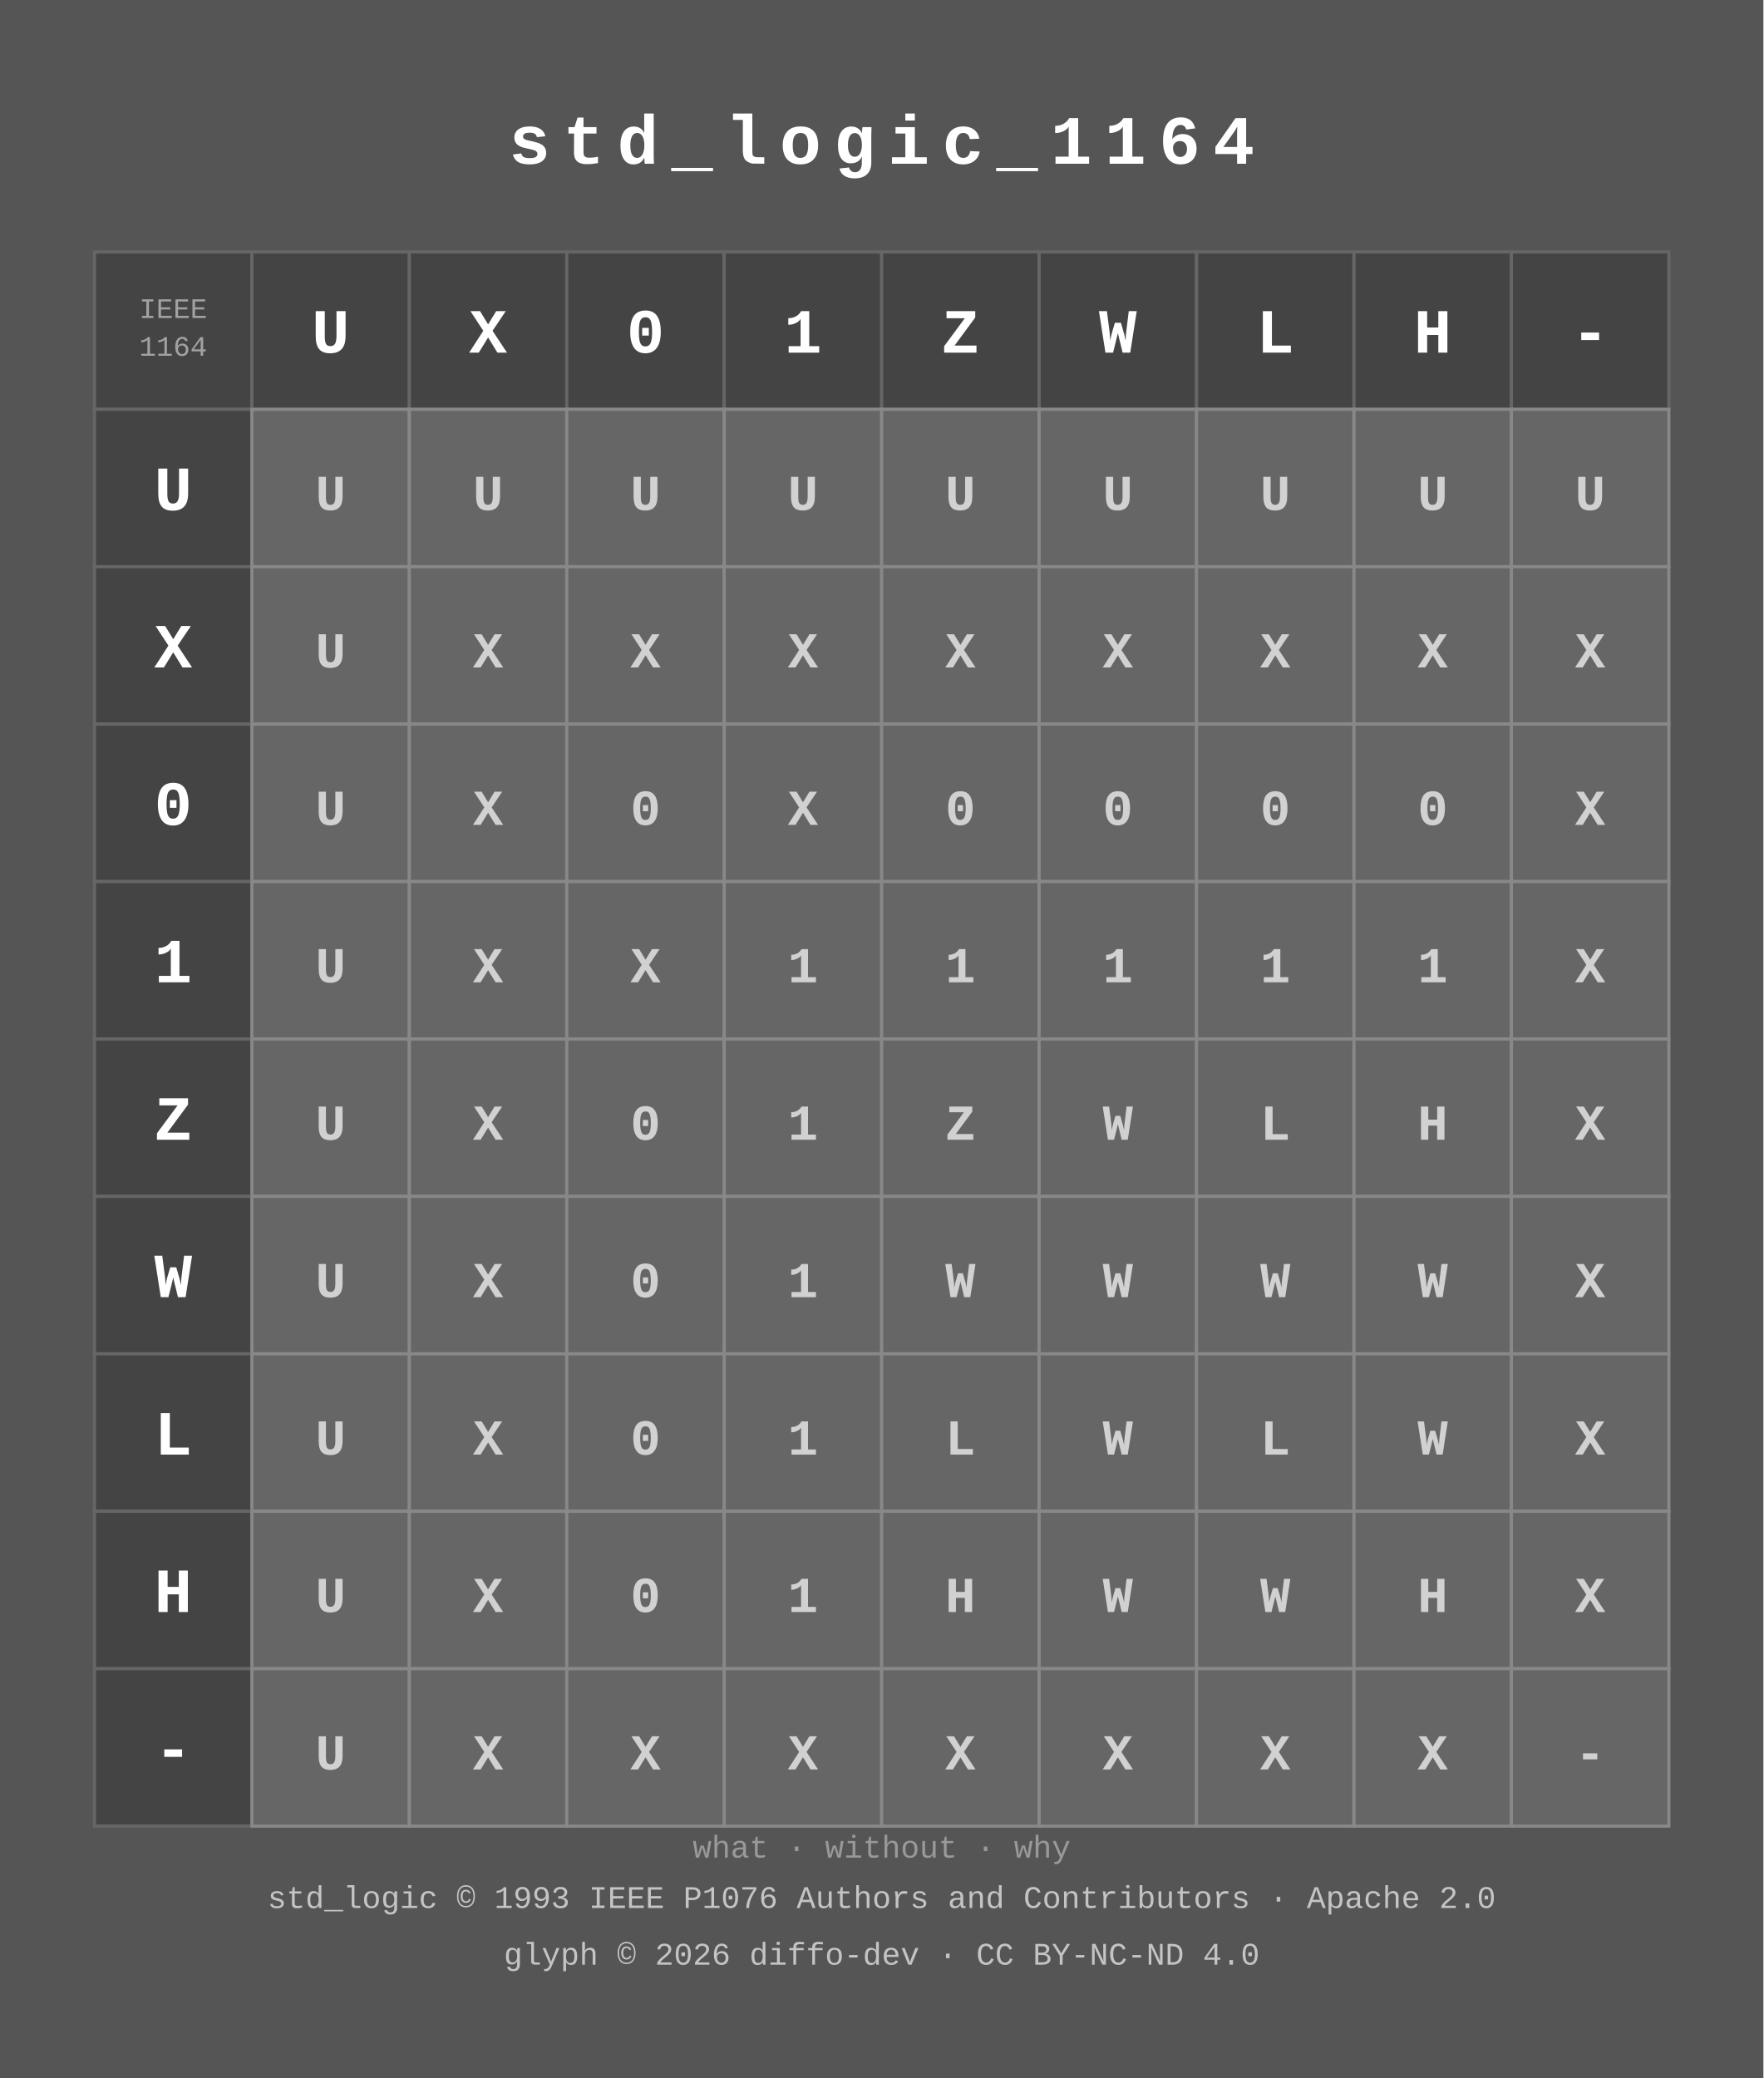
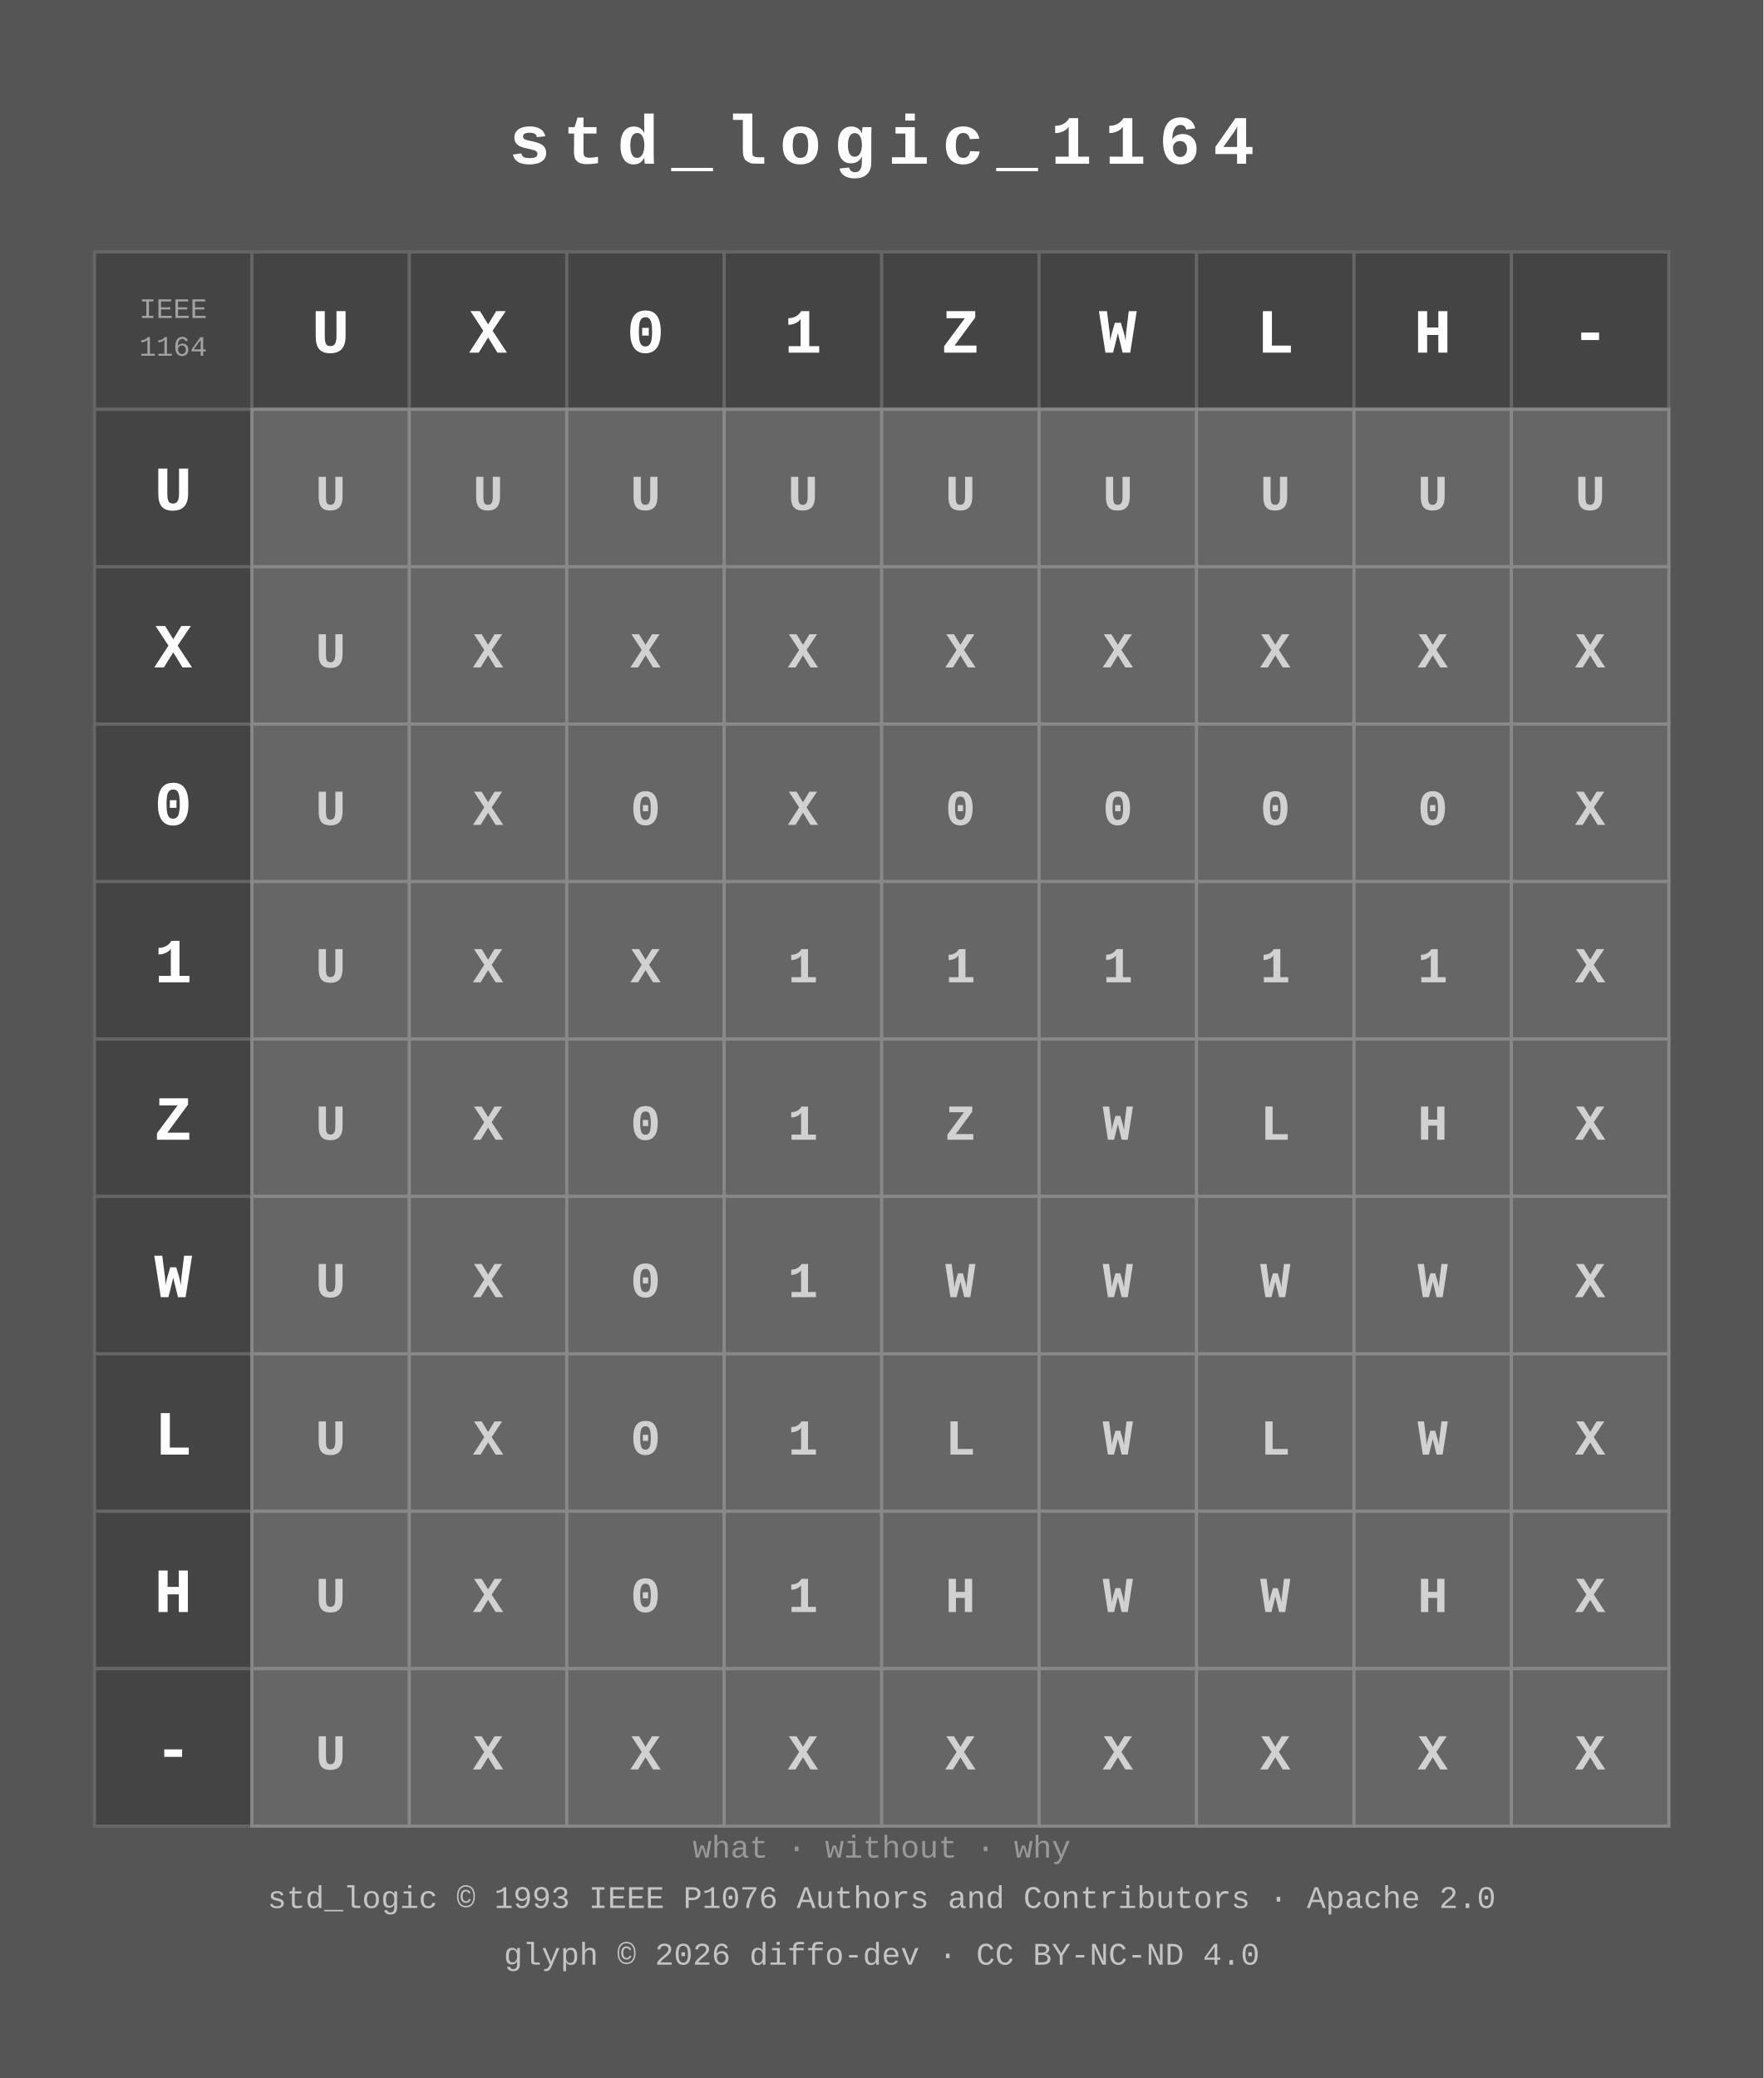
<svg xmlns="http://www.w3.org/2000/svg" viewBox="0 0 560 660" width="560" height="660">
  <defs>
  </defs>
  <rect width="560" height="660" fill="#555555" />
  <text x="280" y="52" text-anchor="middle" font-family="Courier New, monospace" font-size="22" font-weight="bold" fill="#ffffff" letter-spacing="4">std_logic_1164</text>
  <rect x="30" y="80" width="50" height="50" fill="#444444" stroke="#666666" stroke-width="1" />
  <text x="55" y="101" text-anchor="middle" font-family="Courier New, monospace" font-size="9" fill="#ffffff" opacity="0.5">IEEE</text>
  <text x="55" y="113" text-anchor="middle" font-family="Courier New, monospace" font-size="9" fill="#ffffff" opacity="0.5">1164</text>
  <rect x="80" y="80" width="50" height="50" fill="#444444" stroke="#666666" stroke-width="1" />
  <text x="105" y="112" text-anchor="middle" font-family="Courier New, monospace" font-size="20" font-weight="bold" fill="#ffffff">U</text>
  <rect x="130" y="80" width="50" height="50" fill="#444444" stroke="#666666" stroke-width="1" />
  <text x="155" y="112" text-anchor="middle" font-family="Courier New, monospace" font-size="20" font-weight="bold" fill="#ffffff">X</text>
  <rect x="180" y="80" width="50" height="50" fill="#444444" stroke="#666666" stroke-width="1" />
  <text x="205" y="112" text-anchor="middle" font-family="Courier New, monospace" font-size="20" font-weight="bold" fill="#ffffff">0</text>
  <rect x="230" y="80" width="50" height="50" fill="#444444" stroke="#666666" stroke-width="1" />
  <text x="255" y="112" text-anchor="middle" font-family="Courier New, monospace" font-size="20" font-weight="bold" fill="#ffffff">1</text>
  <rect x="280" y="80" width="50" height="50" fill="#444444" stroke="#666666" stroke-width="1" />
  <text x="305" y="112" text-anchor="middle" font-family="Courier New, monospace" font-size="20" font-weight="bold" fill="#ffffff">Z</text>
  <rect x="330" y="80" width="50" height="50" fill="#444444" stroke="#666666" stroke-width="1" />
  <text x="355" y="112" text-anchor="middle" font-family="Courier New, monospace" font-size="20" font-weight="bold" fill="#ffffff">W</text>
  <rect x="380" y="80" width="50" height="50" fill="#444444" stroke="#666666" stroke-width="1" />
  <text x="405" y="112" text-anchor="middle" font-family="Courier New, monospace" font-size="20" font-weight="bold" fill="#ffffff">L</text>
  <rect x="430" y="80" width="50" height="50" fill="#444444" stroke="#666666" stroke-width="1" />
  <text x="455" y="112" text-anchor="middle" font-family="Courier New, monospace" font-size="20" font-weight="bold" fill="#ffffff">H</text>
  <rect x="480" y="80" width="50" height="50" fill="#444444" stroke="#666666" stroke-width="1" />
  <text x="505" y="112" text-anchor="middle" font-family="Courier New, monospace" font-size="20" font-weight="bold" fill="#ffffff">-</text>
  <rect x="30" y="130" width="50" height="50" fill="#444444" stroke="#666666" stroke-width="1" />
  <text x="55" y="162" text-anchor="middle" font-family="Courier New, monospace" font-size="20" font-weight="bold" fill="#ffffff">U</text>
  <rect x="80" y="130" width="50" height="50" fill="#666666" stroke="#888888" stroke-width="1" />
  <rect x="130" y="130" width="50" height="50" fill="#666666" stroke="#888888" stroke-width="1" />
  <rect x="180" y="130" width="50" height="50" fill="#666666" stroke="#888888" stroke-width="1" />
  <rect x="230" y="130" width="50" height="50" fill="#666666" stroke="#888888" stroke-width="1" />
  <rect x="280" y="130" width="50" height="50" fill="#666666" stroke="#888888" stroke-width="1" />
  <rect x="330" y="130" width="50" height="50" fill="#666666" stroke="#888888" stroke-width="1" />
  <rect x="380" y="130" width="50" height="50" fill="#666666" stroke="#888888" stroke-width="1" />
  <rect x="430" y="130" width="50" height="50" fill="#666666" stroke="#888888" stroke-width="1" />
  <rect x="480" y="130" width="50" height="50" fill="#666666" stroke="#888888" stroke-width="1" />
  <rect x="30" y="180" width="50" height="50" fill="#444444" stroke="#666666" stroke-width="1" />
  <text x="55" y="212" text-anchor="middle" font-family="Courier New, monospace" font-size="20" font-weight="bold" fill="#ffffff">X</text>
  <rect x="80" y="180" width="50" height="50" fill="#666666" stroke="#888888" stroke-width="1" />
  <rect x="130" y="180" width="50" height="50" fill="#666666" stroke="#888888" stroke-width="1" />
  <rect x="180" y="180" width="50" height="50" fill="#666666" stroke="#888888" stroke-width="1" />
  <rect x="230" y="180" width="50" height="50" fill="#666666" stroke="#888888" stroke-width="1" />
  <rect x="280" y="180" width="50" height="50" fill="#666666" stroke="#888888" stroke-width="1" />
  <rect x="330" y="180" width="50" height="50" fill="#666666" stroke="#888888" stroke-width="1" />
  <rect x="380" y="180" width="50" height="50" fill="#666666" stroke="#888888" stroke-width="1" />
  <rect x="430" y="180" width="50" height="50" fill="#666666" stroke="#888888" stroke-width="1" />
  <rect x="480" y="180" width="50" height="50" fill="#666666" stroke="#888888" stroke-width="1" />
  <rect x="30" y="230" width="50" height="50" fill="#444444" stroke="#666666" stroke-width="1" />
  <text x="55" y="262" text-anchor="middle" font-family="Courier New, monospace" font-size="20" font-weight="bold" fill="#ffffff">0</text>
  <rect x="80" y="230" width="50" height="50" fill="#666666" stroke="#888888" stroke-width="1" />
  <rect x="130" y="230" width="50" height="50" fill="#666666" stroke="#888888" stroke-width="1" />
  <rect x="180" y="230" width="50" height="50" fill="#666666" stroke="#888888" stroke-width="1" />
  <rect x="230" y="230" width="50" height="50" fill="#666666" stroke="#888888" stroke-width="1" />
  <rect x="280" y="230" width="50" height="50" fill="#666666" stroke="#888888" stroke-width="1" />
  <rect x="330" y="230" width="50" height="50" fill="#666666" stroke="#888888" stroke-width="1" />
  <rect x="380" y="230" width="50" height="50" fill="#666666" stroke="#888888" stroke-width="1" />
  <rect x="430" y="230" width="50" height="50" fill="#666666" stroke="#888888" stroke-width="1" />
  <rect x="480" y="230" width="50" height="50" fill="#666666" stroke="#888888" stroke-width="1" />
  <rect x="30" y="280" width="50" height="50" fill="#444444" stroke="#666666" stroke-width="1" />
  <text x="55" y="312" text-anchor="middle" font-family="Courier New, monospace" font-size="20" font-weight="bold" fill="#ffffff">1</text>
  <rect x="80" y="280" width="50" height="50" fill="#666666" stroke="#888888" stroke-width="1" />
  <rect x="130" y="280" width="50" height="50" fill="#666666" stroke="#888888" stroke-width="1" />
  <rect x="180" y="280" width="50" height="50" fill="#666666" stroke="#888888" stroke-width="1" />
  <rect x="230" y="280" width="50" height="50" fill="#666666" stroke="#888888" stroke-width="1" />
  <rect x="280" y="280" width="50" height="50" fill="#666666" stroke="#888888" stroke-width="1" />
  <rect x="330" y="280" width="50" height="50" fill="#666666" stroke="#888888" stroke-width="1" />
  <rect x="380" y="280" width="50" height="50" fill="#666666" stroke="#888888" stroke-width="1" />
  <rect x="430" y="280" width="50" height="50" fill="#666666" stroke="#888888" stroke-width="1" />
  <rect x="480" y="280" width="50" height="50" fill="#666666" stroke="#888888" stroke-width="1" />
  <rect x="30" y="330" width="50" height="50" fill="#444444" stroke="#666666" stroke-width="1" />
  <text x="55" y="362" text-anchor="middle" font-family="Courier New, monospace" font-size="20" font-weight="bold" fill="#ffffff">Z</text>
  <rect x="80" y="330" width="50" height="50" fill="#666666" stroke="#888888" stroke-width="1" />
  <rect x="130" y="330" width="50" height="50" fill="#666666" stroke="#888888" stroke-width="1" />
  <rect x="180" y="330" width="50" height="50" fill="#666666" stroke="#888888" stroke-width="1" />
  <rect x="230" y="330" width="50" height="50" fill="#666666" stroke="#888888" stroke-width="1" />
  <rect x="280" y="330" width="50" height="50" fill="#666666" stroke="#888888" stroke-width="1" />
  <rect x="330" y="330" width="50" height="50" fill="#666666" stroke="#888888" stroke-width="1" />
  <rect x="380" y="330" width="50" height="50" fill="#666666" stroke="#888888" stroke-width="1" />
  <rect x="430" y="330" width="50" height="50" fill="#666666" stroke="#888888" stroke-width="1" />
  <rect x="480" y="330" width="50" height="50" fill="#666666" stroke="#888888" stroke-width="1" />
  <rect x="30" y="380" width="50" height="50" fill="#444444" stroke="#666666" stroke-width="1" />
  <text x="55" y="412" text-anchor="middle" font-family="Courier New, monospace" font-size="20" font-weight="bold" fill="#ffffff">W</text>
  <rect x="80" y="380" width="50" height="50" fill="#666666" stroke="#888888" stroke-width="1" />
  <rect x="130" y="380" width="50" height="50" fill="#666666" stroke="#888888" stroke-width="1" />
  <rect x="180" y="380" width="50" height="50" fill="#666666" stroke="#888888" stroke-width="1" />
  <rect x="230" y="380" width="50" height="50" fill="#666666" stroke="#888888" stroke-width="1" />
  <rect x="280" y="380" width="50" height="50" fill="#666666" stroke="#888888" stroke-width="1" />
  <rect x="330" y="380" width="50" height="50" fill="#666666" stroke="#888888" stroke-width="1" />
  <rect x="380" y="380" width="50" height="50" fill="#666666" stroke="#888888" stroke-width="1" />
  <rect x="430" y="380" width="50" height="50" fill="#666666" stroke="#888888" stroke-width="1" />
  <rect x="480" y="380" width="50" height="50" fill="#666666" stroke="#888888" stroke-width="1" />
  <rect x="30" y="430" width="50" height="50" fill="#444444" stroke="#666666" stroke-width="1" />
  <text x="55" y="462" text-anchor="middle" font-family="Courier New, monospace" font-size="20" font-weight="bold" fill="#ffffff">L</text>
  <rect x="80" y="430" width="50" height="50" fill="#666666" stroke="#888888" stroke-width="1" />
  <rect x="130" y="430" width="50" height="50" fill="#666666" stroke="#888888" stroke-width="1" />
  <rect x="180" y="430" width="50" height="50" fill="#666666" stroke="#888888" stroke-width="1" />
  <rect x="230" y="430" width="50" height="50" fill="#666666" stroke="#888888" stroke-width="1" />
  <rect x="280" y="430" width="50" height="50" fill="#666666" stroke="#888888" stroke-width="1" />
  <rect x="330" y="430" width="50" height="50" fill="#666666" stroke="#888888" stroke-width="1" />
  <rect x="380" y="430" width="50" height="50" fill="#666666" stroke="#888888" stroke-width="1" />
  <rect x="430" y="430" width="50" height="50" fill="#666666" stroke="#888888" stroke-width="1" />
  <rect x="480" y="430" width="50" height="50" fill="#666666" stroke="#888888" stroke-width="1" />
  <rect x="30" y="480" width="50" height="50" fill="#444444" stroke="#666666" stroke-width="1" />
  <text x="55" y="512" text-anchor="middle" font-family="Courier New, monospace" font-size="20" font-weight="bold" fill="#ffffff">H</text>
  <rect x="80" y="480" width="50" height="50" fill="#666666" stroke="#888888" stroke-width="1" />
  <rect x="130" y="480" width="50" height="50" fill="#666666" stroke="#888888" stroke-width="1" />
  <rect x="180" y="480" width="50" height="50" fill="#666666" stroke="#888888" stroke-width="1" />
  <rect x="230" y="480" width="50" height="50" fill="#666666" stroke="#888888" stroke-width="1" />
  <rect x="280" y="480" width="50" height="50" fill="#666666" stroke="#888888" stroke-width="1" />
  <rect x="330" y="480" width="50" height="50" fill="#666666" stroke="#888888" stroke-width="1" />
  <rect x="380" y="480" width="50" height="50" fill="#666666" stroke="#888888" stroke-width="1" />
  <rect x="430" y="480" width="50" height="50" fill="#666666" stroke="#888888" stroke-width="1" />
  <rect x="480" y="480" width="50" height="50" fill="#666666" stroke="#888888" stroke-width="1" />
  <rect x="30" y="530" width="50" height="50" fill="#444444" stroke="#666666" stroke-width="1" />
  <text x="55" y="562" text-anchor="middle" font-family="Courier New, monospace" font-size="20" font-weight="bold" fill="#ffffff">-</text>
  <rect x="80" y="530" width="50" height="50" fill="#666666" stroke="#888888" stroke-width="1" />
  <rect x="130" y="530" width="50" height="50" fill="#666666" stroke="#888888" stroke-width="1" />
  <rect x="180" y="530" width="50" height="50" fill="#666666" stroke="#888888" stroke-width="1" />
  <rect x="230" y="530" width="50" height="50" fill="#666666" stroke="#888888" stroke-width="1" />
  <rect x="280" y="530" width="50" height="50" fill="#666666" stroke="#888888" stroke-width="1" />
  <rect x="330" y="530" width="50" height="50" fill="#666666" stroke="#888888" stroke-width="1" />
  <rect x="380" y="530" width="50" height="50" fill="#666666" stroke="#888888" stroke-width="1" />
  <rect x="430" y="530" width="50" height="50" fill="#666666" stroke="#888888" stroke-width="1" />
  <rect x="480" y="530" width="50" height="50" fill="#666666" stroke="#888888" stroke-width="1" />
  <text x="280" y="590" text-anchor="middle" font-family="Courier New, monospace" font-size="10" fill="#dddddd" opacity="0.5">what · without · why</text>
  <text x="280" y="606" text-anchor="middle" font-family="Courier New, monospace" font-size="10" fill="#ffffff" opacity="0.65">std_logic © 1993 IEEE P1076 Authors and Contributors · Apache 2.0</text>
  <text x="280" y="624" text-anchor="middle" font-family="Courier New, monospace" font-size="10" fill="#ffffff" opacity="0.65">glyph © 2026 diffo-dev · CC BY-NC-ND 4.0</text>
  <text x="105" y="162" text-anchor="middle" font-family="Courier New, monospace" font-size="16" font-weight="bold" fill="#dddddd" opacity="0.9">U</text>
  <text x="155" y="162" text-anchor="middle" font-family="Courier New, monospace" font-size="16" font-weight="bold" fill="#dddddd" opacity="0.9">U</text>
  <text x="205" y="162" text-anchor="middle" font-family="Courier New, monospace" font-size="16" font-weight="bold" fill="#dddddd" opacity="0.9">U</text>
  <text x="255" y="162" text-anchor="middle" font-family="Courier New, monospace" font-size="16" font-weight="bold" fill="#dddddd" opacity="0.9">U</text>
  <text x="305" y="162" text-anchor="middle" font-family="Courier New, monospace" font-size="16" font-weight="bold" fill="#dddddd" opacity="0.9">U</text>
  <text x="355" y="162" text-anchor="middle" font-family="Courier New, monospace" font-size="16" font-weight="bold" fill="#dddddd" opacity="0.9">U</text>
  <text x="405" y="162" text-anchor="middle" font-family="Courier New, monospace" font-size="16" font-weight="bold" fill="#dddddd" opacity="0.9">U</text>
  <text x="455" y="162" text-anchor="middle" font-family="Courier New, monospace" font-size="16" font-weight="bold" fill="#dddddd" opacity="0.9">U</text>
  <text x="505" y="162" text-anchor="middle" font-family="Courier New, monospace" font-size="16" font-weight="bold" fill="#dddddd" opacity="0.9">U</text>
  <text x="105" y="212" text-anchor="middle" font-family="Courier New, monospace" font-size="16" font-weight="bold" fill="#dddddd" opacity="0.9">U</text>
  <text x="155" y="212" text-anchor="middle" font-family="Courier New, monospace" font-size="16" font-weight="bold" fill="#dddddd" opacity="0.9">X</text>
  <text x="205" y="212" text-anchor="middle" font-family="Courier New, monospace" font-size="16" font-weight="bold" fill="#dddddd" opacity="0.9">X</text>
  <text x="255" y="212" text-anchor="middle" font-family="Courier New, monospace" font-size="16" font-weight="bold" fill="#dddddd" opacity="0.9">X</text>
  <text x="305" y="212" text-anchor="middle" font-family="Courier New, monospace" font-size="16" font-weight="bold" fill="#dddddd" opacity="0.9">X</text>
  <text x="355" y="212" text-anchor="middle" font-family="Courier New, monospace" font-size="16" font-weight="bold" fill="#dddddd" opacity="0.9">X</text>
  <text x="405" y="212" text-anchor="middle" font-family="Courier New, monospace" font-size="16" font-weight="bold" fill="#dddddd" opacity="0.9">X</text>
  <text x="455" y="212" text-anchor="middle" font-family="Courier New, monospace" font-size="16" font-weight="bold" fill="#dddddd" opacity="0.9">X</text>
  <text x="505" y="212" text-anchor="middle" font-family="Courier New, monospace" font-size="16" font-weight="bold" fill="#dddddd" opacity="0.9">X</text>
  <text x="105" y="262" text-anchor="middle" font-family="Courier New, monospace" font-size="16" font-weight="bold" fill="#dddddd" opacity="0.9">U</text>
  <text x="155" y="262" text-anchor="middle" font-family="Courier New, monospace" font-size="16" font-weight="bold" fill="#dddddd" opacity="0.9">X</text>
  <text x="205" y="262" text-anchor="middle" font-family="Courier New, monospace" font-size="16" font-weight="bold" fill="#dddddd" opacity="0.9">0</text>
  <text x="255" y="262" text-anchor="middle" font-family="Courier New, monospace" font-size="16" font-weight="bold" fill="#dddddd" opacity="0.9">X</text>
  <text x="305" y="262" text-anchor="middle" font-family="Courier New, monospace" font-size="16" font-weight="bold" fill="#dddddd" opacity="0.9">0</text>
  <text x="355" y="262" text-anchor="middle" font-family="Courier New, monospace" font-size="16" font-weight="bold" fill="#dddddd" opacity="0.9">0</text>
  <text x="405" y="262" text-anchor="middle" font-family="Courier New, monospace" font-size="16" font-weight="bold" fill="#dddddd" opacity="0.9">0</text>
  <text x="455" y="262" text-anchor="middle" font-family="Courier New, monospace" font-size="16" font-weight="bold" fill="#dddddd" opacity="0.9">0</text>
  <text x="505" y="262" text-anchor="middle" font-family="Courier New, monospace" font-size="16" font-weight="bold" fill="#dddddd" opacity="0.9">X</text>
  <text x="105" y="312" text-anchor="middle" font-family="Courier New, monospace" font-size="16" font-weight="bold" fill="#dddddd" opacity="0.9">U</text>
  <text x="155" y="312" text-anchor="middle" font-family="Courier New, monospace" font-size="16" font-weight="bold" fill="#dddddd" opacity="0.9">X</text>
  <text x="205" y="312" text-anchor="middle" font-family="Courier New, monospace" font-size="16" font-weight="bold" fill="#dddddd" opacity="0.9">X</text>
  <text x="255" y="312" text-anchor="middle" font-family="Courier New, monospace" font-size="16" font-weight="bold" fill="#dddddd" opacity="0.9">1</text>
  <text x="305" y="312" text-anchor="middle" font-family="Courier New, monospace" font-size="16" font-weight="bold" fill="#dddddd" opacity="0.9">1</text>
  <text x="355" y="312" text-anchor="middle" font-family="Courier New, monospace" font-size="16" font-weight="bold" fill="#dddddd" opacity="0.9">1</text>
  <text x="405" y="312" text-anchor="middle" font-family="Courier New, monospace" font-size="16" font-weight="bold" fill="#dddddd" opacity="0.9">1</text>
  <text x="455" y="312" text-anchor="middle" font-family="Courier New, monospace" font-size="16" font-weight="bold" fill="#dddddd" opacity="0.9">1</text>
  <text x="505" y="312" text-anchor="middle" font-family="Courier New, monospace" font-size="16" font-weight="bold" fill="#dddddd" opacity="0.9">X</text>
  <text x="105" y="362" text-anchor="middle" font-family="Courier New, monospace" font-size="16" font-weight="bold" fill="#dddddd" opacity="0.9">U</text>
  <text x="155" y="362" text-anchor="middle" font-family="Courier New, monospace" font-size="16" font-weight="bold" fill="#dddddd" opacity="0.9">X</text>
  <text x="205" y="362" text-anchor="middle" font-family="Courier New, monospace" font-size="16" font-weight="bold" fill="#dddddd" opacity="0.9">0</text>
  <text x="255" y="362" text-anchor="middle" font-family="Courier New, monospace" font-size="16" font-weight="bold" fill="#dddddd" opacity="0.9">1</text>
  <text x="305" y="362" text-anchor="middle" font-family="Courier New, monospace" font-size="16" font-weight="bold" fill="#dddddd" opacity="0.9">Z</text>
  <text x="355" y="362" text-anchor="middle" font-family="Courier New, monospace" font-size="16" font-weight="bold" fill="#dddddd" opacity="0.9">W</text>
  <text x="405" y="362" text-anchor="middle" font-family="Courier New, monospace" font-size="16" font-weight="bold" fill="#dddddd" opacity="0.9">L</text>
  <text x="455" y="362" text-anchor="middle" font-family="Courier New, monospace" font-size="16" font-weight="bold" fill="#dddddd" opacity="0.9">H</text>
  <text x="505" y="362" text-anchor="middle" font-family="Courier New, monospace" font-size="16" font-weight="bold" fill="#dddddd" opacity="0.9">X</text>
  <text x="105" y="412" text-anchor="middle" font-family="Courier New, monospace" font-size="16" font-weight="bold" fill="#dddddd" opacity="0.9">U</text>
  <text x="155" y="412" text-anchor="middle" font-family="Courier New, monospace" font-size="16" font-weight="bold" fill="#dddddd" opacity="0.9">X</text>
  <text x="205" y="412" text-anchor="middle" font-family="Courier New, monospace" font-size="16" font-weight="bold" fill="#dddddd" opacity="0.9">0</text>
  <text x="255" y="412" text-anchor="middle" font-family="Courier New, monospace" font-size="16" font-weight="bold" fill="#dddddd" opacity="0.9">1</text>
  <text x="305" y="412" text-anchor="middle" font-family="Courier New, monospace" font-size="16" font-weight="bold" fill="#dddddd" opacity="0.9">W</text>
  <text x="355" y="412" text-anchor="middle" font-family="Courier New, monospace" font-size="16" font-weight="bold" fill="#dddddd" opacity="0.9">W</text>
  <text x="405" y="412" text-anchor="middle" font-family="Courier New, monospace" font-size="16" font-weight="bold" fill="#dddddd" opacity="0.9">W</text>
  <text x="455" y="412" text-anchor="middle" font-family="Courier New, monospace" font-size="16" font-weight="bold" fill="#dddddd" opacity="0.9">W</text>
  <text x="505" y="412" text-anchor="middle" font-family="Courier New, monospace" font-size="16" font-weight="bold" fill="#dddddd" opacity="0.9">X</text>
  <text x="105" y="462" text-anchor="middle" font-family="Courier New, monospace" font-size="16" font-weight="bold" fill="#dddddd" opacity="0.9">U</text>
  <text x="155" y="462" text-anchor="middle" font-family="Courier New, monospace" font-size="16" font-weight="bold" fill="#dddddd" opacity="0.9">X</text>
  <text x="205" y="462" text-anchor="middle" font-family="Courier New, monospace" font-size="16" font-weight="bold" fill="#dddddd" opacity="0.9">0</text>
  <text x="255" y="462" text-anchor="middle" font-family="Courier New, monospace" font-size="16" font-weight="bold" fill="#dddddd" opacity="0.9">1</text>
  <text x="305" y="462" text-anchor="middle" font-family="Courier New, monospace" font-size="16" font-weight="bold" fill="#dddddd" opacity="0.9">L</text>
  <text x="355" y="462" text-anchor="middle" font-family="Courier New, monospace" font-size="16" font-weight="bold" fill="#dddddd" opacity="0.9">W</text>
  <text x="405" y="462" text-anchor="middle" font-family="Courier New, monospace" font-size="16" font-weight="bold" fill="#dddddd" opacity="0.9">L</text>
  <text x="455" y="462" text-anchor="middle" font-family="Courier New, monospace" font-size="16" font-weight="bold" fill="#dddddd" opacity="0.9">W</text>
  <text x="505" y="462" text-anchor="middle" font-family="Courier New, monospace" font-size="16" font-weight="bold" fill="#dddddd" opacity="0.9">X</text>
  <text x="105" y="512" text-anchor="middle" font-family="Courier New, monospace" font-size="16" font-weight="bold" fill="#dddddd" opacity="0.9">U</text>
  <text x="155" y="512" text-anchor="middle" font-family="Courier New, monospace" font-size="16" font-weight="bold" fill="#dddddd" opacity="0.9">X</text>
  <text x="205" y="512" text-anchor="middle" font-family="Courier New, monospace" font-size="16" font-weight="bold" fill="#dddddd" opacity="0.9">0</text>
  <text x="255" y="512" text-anchor="middle" font-family="Courier New, monospace" font-size="16" font-weight="bold" fill="#dddddd" opacity="0.9">1</text>
  <text x="305" y="512" text-anchor="middle" font-family="Courier New, monospace" font-size="16" font-weight="bold" fill="#dddddd" opacity="0.9">H</text>
  <text x="355" y="512" text-anchor="middle" font-family="Courier New, monospace" font-size="16" font-weight="bold" fill="#dddddd" opacity="0.9">W</text>
  <text x="405" y="512" text-anchor="middle" font-family="Courier New, monospace" font-size="16" font-weight="bold" fill="#dddddd" opacity="0.9">W</text>
  <text x="455" y="512" text-anchor="middle" font-family="Courier New, monospace" font-size="16" font-weight="bold" fill="#dddddd" opacity="0.9">H</text>
  <text x="505" y="512" text-anchor="middle" font-family="Courier New, monospace" font-size="16" font-weight="bold" fill="#dddddd" opacity="0.9">X</text>
  <text x="105" y="562" text-anchor="middle" font-family="Courier New, monospace" font-size="16" font-weight="bold" fill="#dddddd" opacity="0.9">U</text>
  <text x="155" y="562" text-anchor="middle" font-family="Courier New, monospace" font-size="16" font-weight="bold" fill="#dddddd" opacity="0.9">X</text>
  <text x="205" y="562" text-anchor="middle" font-family="Courier New, monospace" font-size="16" font-weight="bold" fill="#dddddd" opacity="0.9">X</text>
  <text x="255" y="562" text-anchor="middle" font-family="Courier New, monospace" font-size="16" font-weight="bold" fill="#dddddd" opacity="0.9">X</text>
  <text x="305" y="562" text-anchor="middle" font-family="Courier New, monospace" font-size="16" font-weight="bold" fill="#dddddd" opacity="0.9">X</text>
  <text x="355" y="562" text-anchor="middle" font-family="Courier New, monospace" font-size="16" font-weight="bold" fill="#dddddd" opacity="0.9">X</text>
  <text x="405" y="562" text-anchor="middle" font-family="Courier New, monospace" font-size="16" font-weight="bold" fill="#dddddd" opacity="0.9">X</text>
  <text x="455" y="562" text-anchor="middle" font-family="Courier New, monospace" font-size="16" font-weight="bold" fill="#dddddd" opacity="0.9">X</text>
-   <text x="505" y="562" text-anchor="middle" font-family="Courier New, monospace" font-size="16" font-weight="bold" fill="#dddddd" opacity="0.9">-</text>
+   <text x="505" y="562" text-anchor="middle" font-family="Courier New, monospace" font-size="16" font-weight="bold" fill="#dddddd" opacity="0.9">X</text>
</svg>
